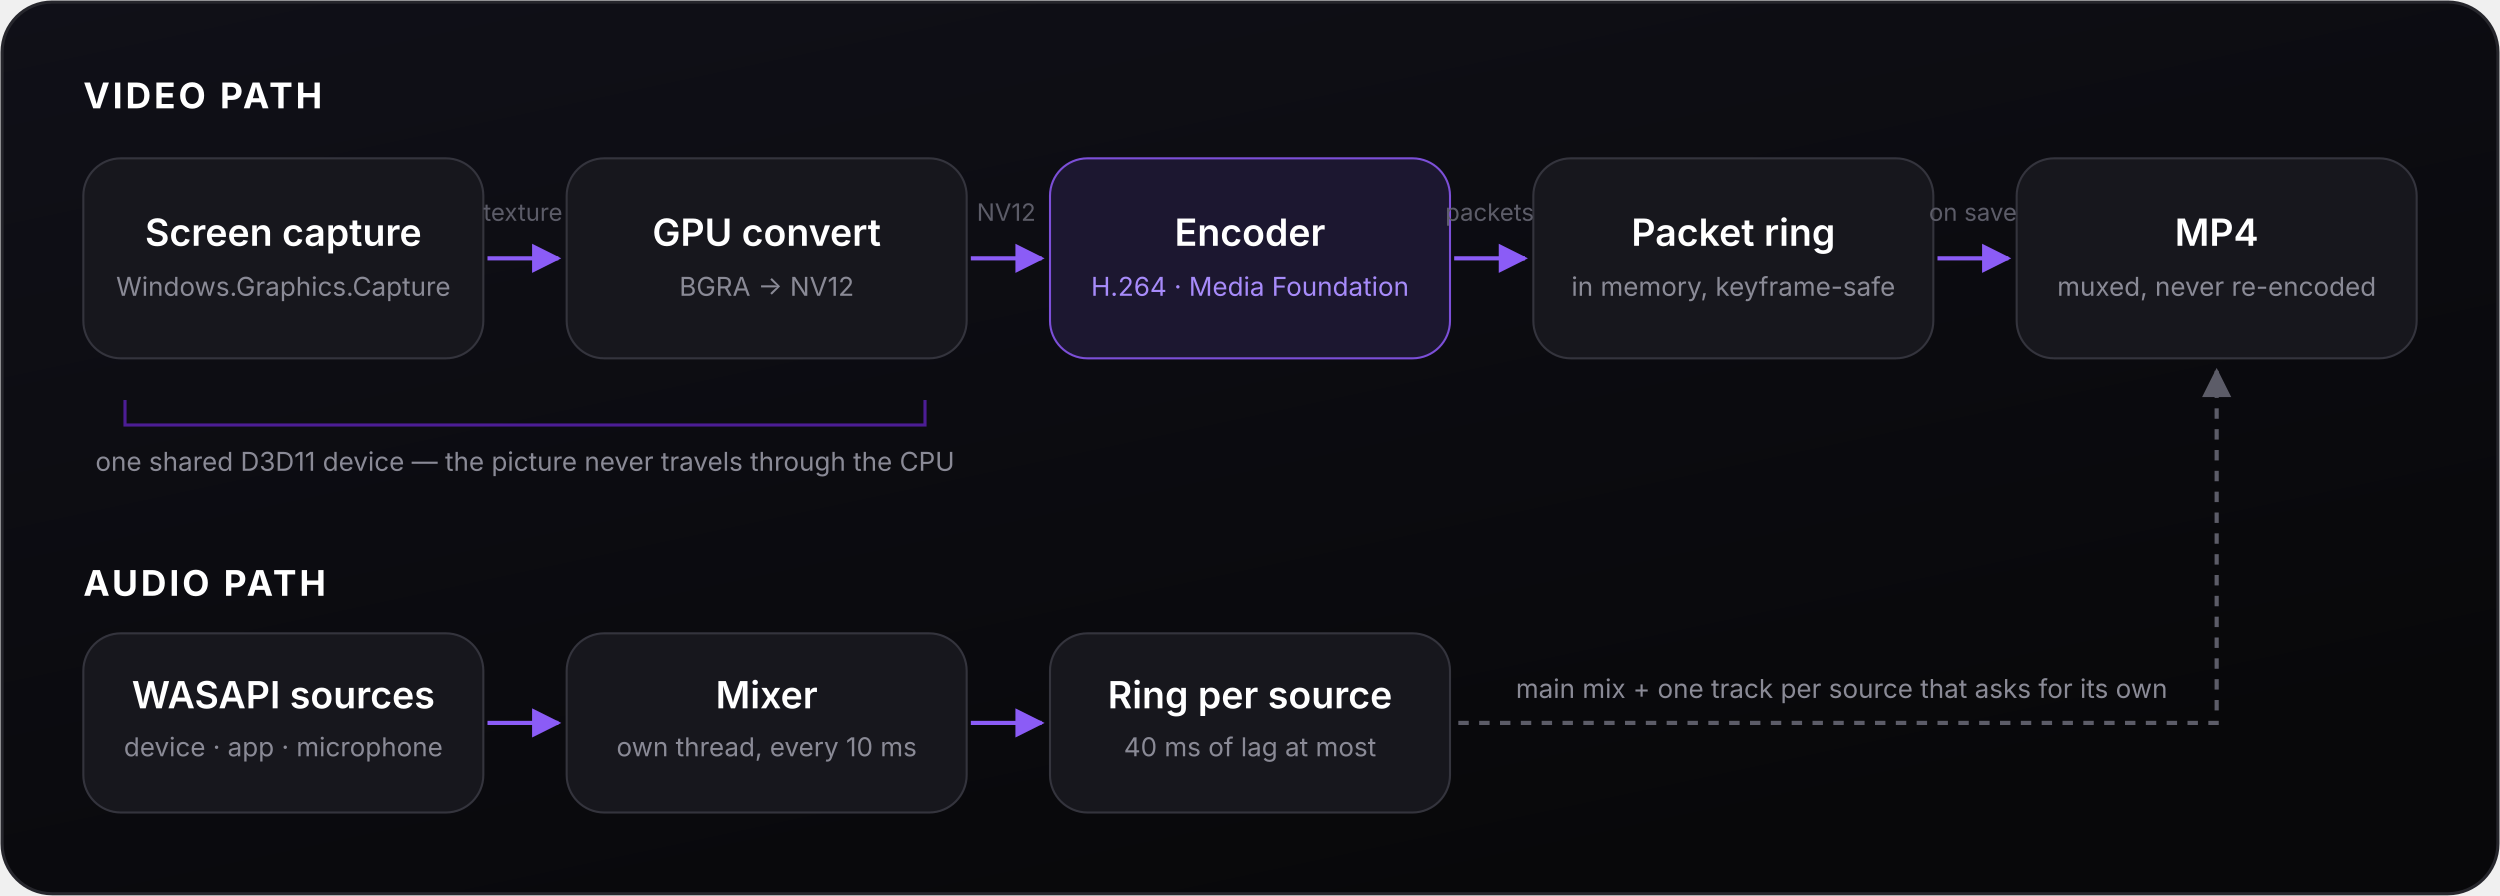
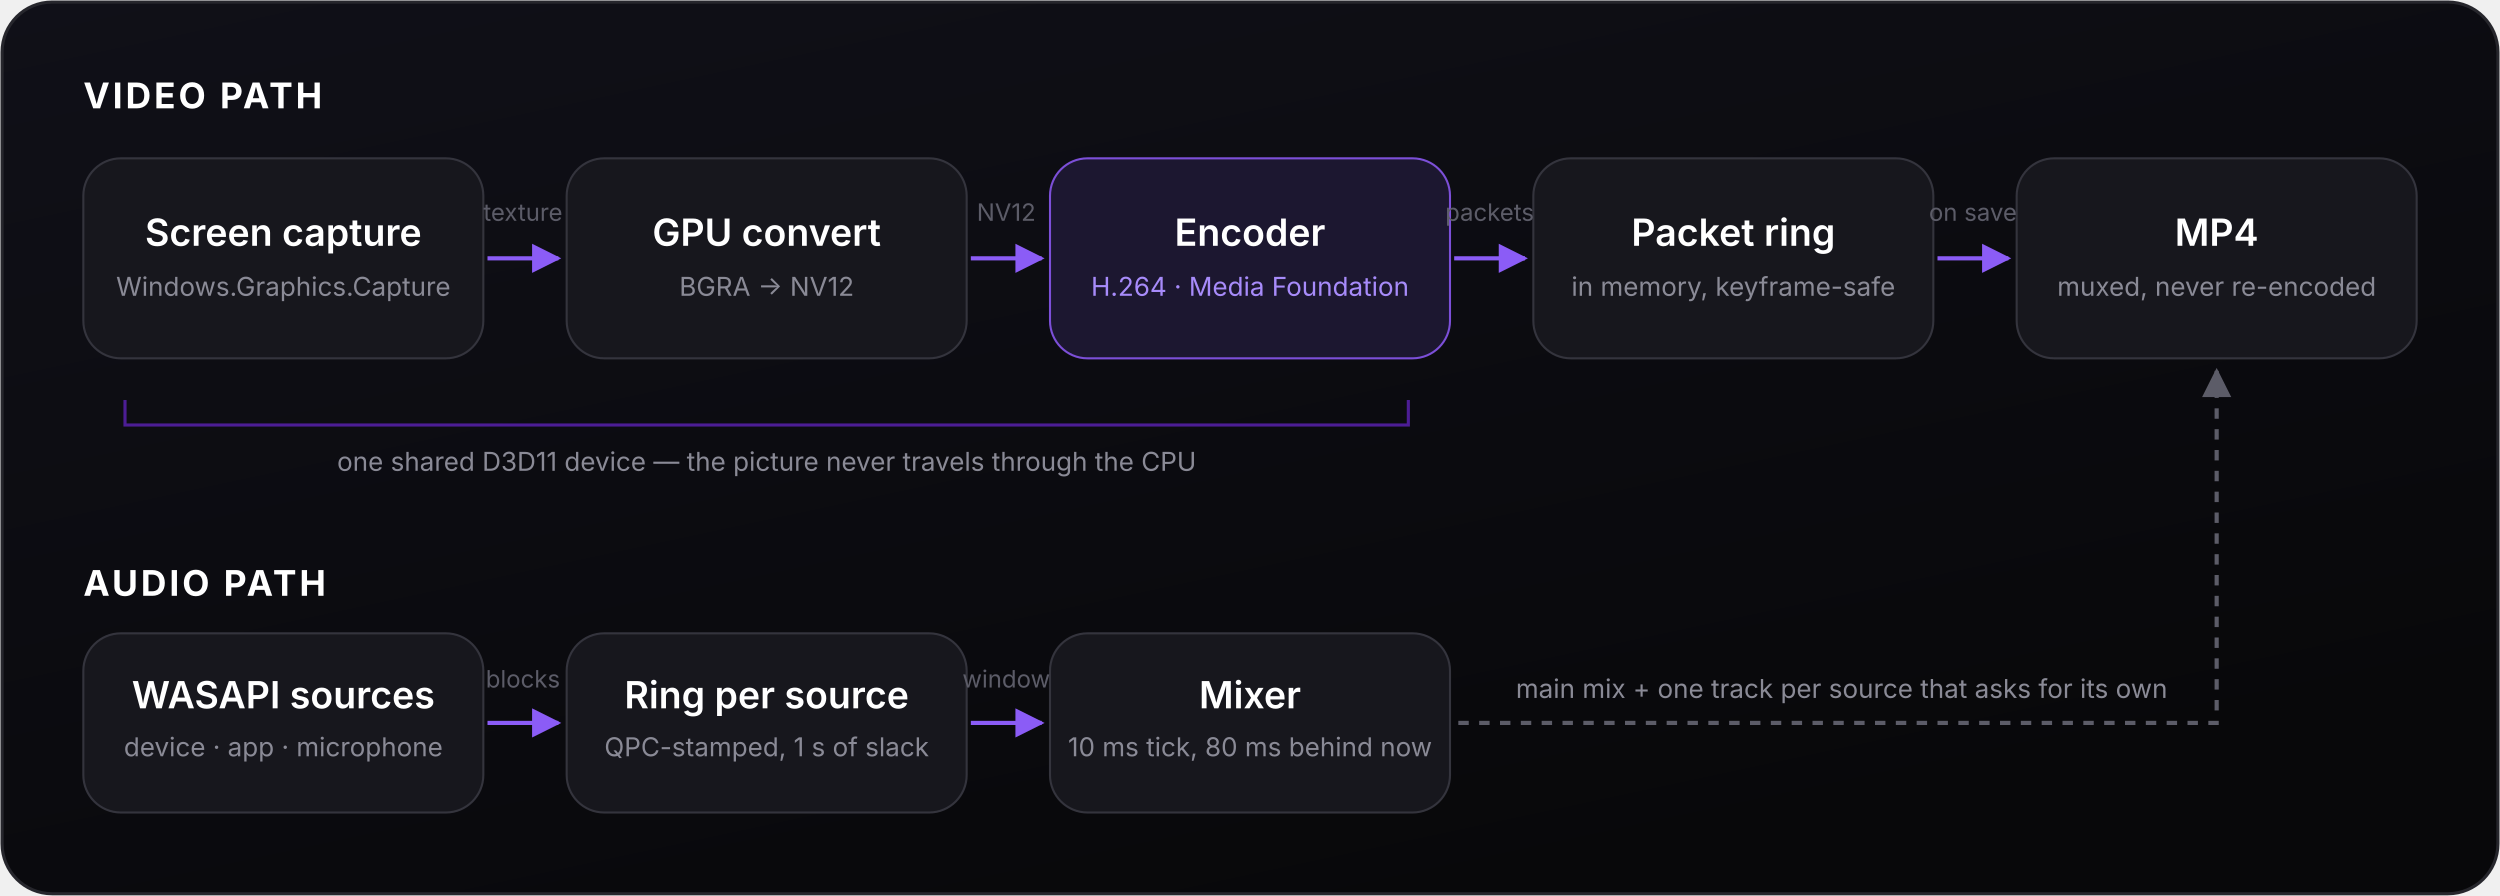
- <svg xmlns="http://www.w3.org/2000/svg" viewBox="0 0 1200 430" width="1200" height="430" role="img" aria-label="Capture pipeline: screen capture, GPU colour conversion, hardware encoder, packet ring, MP4">
+ <svg xmlns="http://www.w3.org/2000/svg" viewBox="0 0 1200 430" width="1200" height="430" role="img" aria-label="Capture pipeline: screen capture, GPU colour conversion, hardware encoder, packet ring, MP4; audio from the WASAPI sources through a ring per source into the mixer">
  <defs>
    <linearGradient id="bg" x1="0" y1="0" x2=".6" y2="1">
      <stop offset="0" stop-color="#101018" />
      <stop offset="1" stop-color="#08080a" />
    </linearGradient>
    <marker id="tip" viewBox="0 0 10 10" refX="9" refY="5" markerWidth="7" markerHeight="7" orient="auto-start-reverse">
      <path d="M0 0 L10 5 L0 10 z" fill="#8b5cf6" />
    </marker>
    <marker id="tipDim" viewBox="0 0 10 10" refX="9" refY="5" markerWidth="7" markerHeight="7" orient="auto-start-reverse">
      <path d="M0 0 L10 5 L0 10 z" fill="#5c5c68" />
    </marker>
  </defs>
  <rect x="1" y="1" width="1198" height="428" rx="24" fill="url(#bg)" stroke="#26262c" stroke-width="1.5" />
  <g font-family="Inter, 'Segoe UI', system-ui, -apple-system, sans-serif">
    <text x="40" y="52" font-size="17" font-weight="700" fill="#ffffff" letter-spacing="1.4">VIDEO PATH</text>
    <g>
      <rect x="40" y="76" width="192" height="96" rx="18" fill="#17171d" stroke="#34343d" />
      <text x="136" y="118" font-size="18" font-weight="600" fill="#ffffff" text-anchor="middle">Screen capture</text>
      <text x="136" y="142" font-size="12.5" fill="#8a8a96" text-anchor="middle">Windows.Graphics.Capture</text>
      <rect x="272" y="76" width="192" height="96" rx="18" fill="#17171d" stroke="#34343d" />
      <text x="368" y="118" font-size="18" font-weight="600" fill="#ffffff" text-anchor="middle">GPU convert</text>
      <text x="368" y="142" font-size="12.5" fill="#8a8a96" text-anchor="middle">BGRA → NV12</text>
      <rect x="504" y="76" width="192" height="96" rx="18" fill="#1c1730" stroke="#7c4fd8" />
      <text x="600" y="118" font-size="18" font-weight="600" fill="#ffffff" text-anchor="middle">Encoder</text>
      <text x="600" y="142" font-size="12.5" fill="#a78bfa" text-anchor="middle">H.264 · Media Foundation</text>
      <rect x="736" y="76" width="192" height="96" rx="18" fill="#17171d" stroke="#34343d" />
      <text x="832" y="118" font-size="18" font-weight="600" fill="#ffffff" text-anchor="middle">Packet ring</text>
      <text x="832" y="142" font-size="12.5" fill="#8a8a96" text-anchor="middle">in memory, keyframe-safe</text>
      <rect x="968" y="76" width="192" height="96" rx="18" fill="#17171d" stroke="#34343d" />
      <text x="1064" y="118" font-size="18" font-weight="600" fill="#ffffff" text-anchor="middle">MP4</text>
      <text x="1064" y="142" font-size="12.5" fill="#8a8a96" text-anchor="middle">muxed, never re-encoded</text>
    </g>
    <g stroke="#8b5cf6" stroke-width="2" marker-end="url(#tip)">
      <line x1="234" y1="124" x2="268" y2="124" />
      <line x1="466" y1="124" x2="500" y2="124" />
      <line x1="698" y1="124" x2="732" y2="124" />
      <line x1="930" y1="124" x2="964" y2="124" />
    </g>
    <g font-size="11.5" fill="#5c5c68" text-anchor="middle">
      <text x="251" y="106">texture</text>
      <text x="483" y="106">NV12</text>
      <text x="715" y="106">packets</text>
      <text x="947" y="106">on save</text>
    </g>
-     <path d="M60 192 L60 204 L444 204 L444 192" fill="none" stroke="#4c1d95" stroke-width="1.5" />
-     <text x="252" y="226" font-size="12.5" fill="#8a8a96" text-anchor="middle">one shared D3D11 device — the picture never travels through the CPU</text>
+     <path d="M60 192 L60 204 L676 204 L676 192" fill="none" stroke="#4c1d95" stroke-width="1.5" />
+     <text x="368" y="226" font-size="12.5" fill="#8a8a96" text-anchor="middle">one shared D3D11 device — the picture never travels through the CPU</text>
    <text x="40" y="286" font-size="17" font-weight="700" fill="#ffffff" letter-spacing="1.4">AUDIO PATH</text>
    <rect x="40" y="304" width="192" height="86" rx="18" fill="#17171d" stroke="#34343d" />
    <text x="136" y="340" font-size="18" font-weight="600" fill="#ffffff" text-anchor="middle">WASAPI sources</text>
    <text x="136" y="363" font-size="12.5" fill="#8a8a96" text-anchor="middle">device · app · microphone</text>
    <rect x="272" y="304" width="192" height="86" rx="18" fill="#17171d" stroke="#34343d" />
-     <text x="368" y="340" font-size="18" font-weight="600" fill="#ffffff" text-anchor="middle">Mixer</text>
-     <text x="368" y="363" font-size="12.5" fill="#8a8a96" text-anchor="middle">own thread, every 10 ms</text>
+     <text x="368" y="340" font-size="18" font-weight="600" fill="#ffffff" text-anchor="middle">Ring per source</text>
+     <text x="368" y="363" font-size="12.5" fill="#8a8a96" text-anchor="middle">QPC-stamped, 1 s of slack</text>
    <rect x="504" y="304" width="192" height="86" rx="18" fill="#17171d" stroke="#34343d" />
-     <text x="600" y="340" font-size="18" font-weight="600" fill="#ffffff" text-anchor="middle">Ring per source</text>
-     <text x="600" y="363" font-size="12.5" fill="#8a8a96" text-anchor="middle">40 ms of lag at most</text>
+     <text x="600" y="340" font-size="18" font-weight="600" fill="#ffffff" text-anchor="middle">Mixer</text>
+     <text x="600" y="363" font-size="12.5" fill="#8a8a96" text-anchor="middle">10 ms tick, 80 ms behind now</text>
    <g stroke="#8b5cf6" stroke-width="2" marker-end="url(#tip)">
      <line x1="234" y1="347" x2="268" y2="347" />
      <line x1="466" y1="347" x2="500" y2="347" />
+     </g>
+     <g font-size="11.5" fill="#5c5c68" text-anchor="middle">
+       <text x="251" y="330">blocks</text>
+       <text x="483" y="330">window</text>
    </g>
    <path d="M700 347 L1064 347 L1064 178" fill="none" stroke="#5c5c68" stroke-width="2" stroke-dasharray="5 5" marker-end="url(#tipDim)" />
    <text x="884" y="335" font-size="12.5" fill="#8a8a96" text-anchor="middle">main mix + one track per source that asks for its own</text>
  </g>
</svg>
